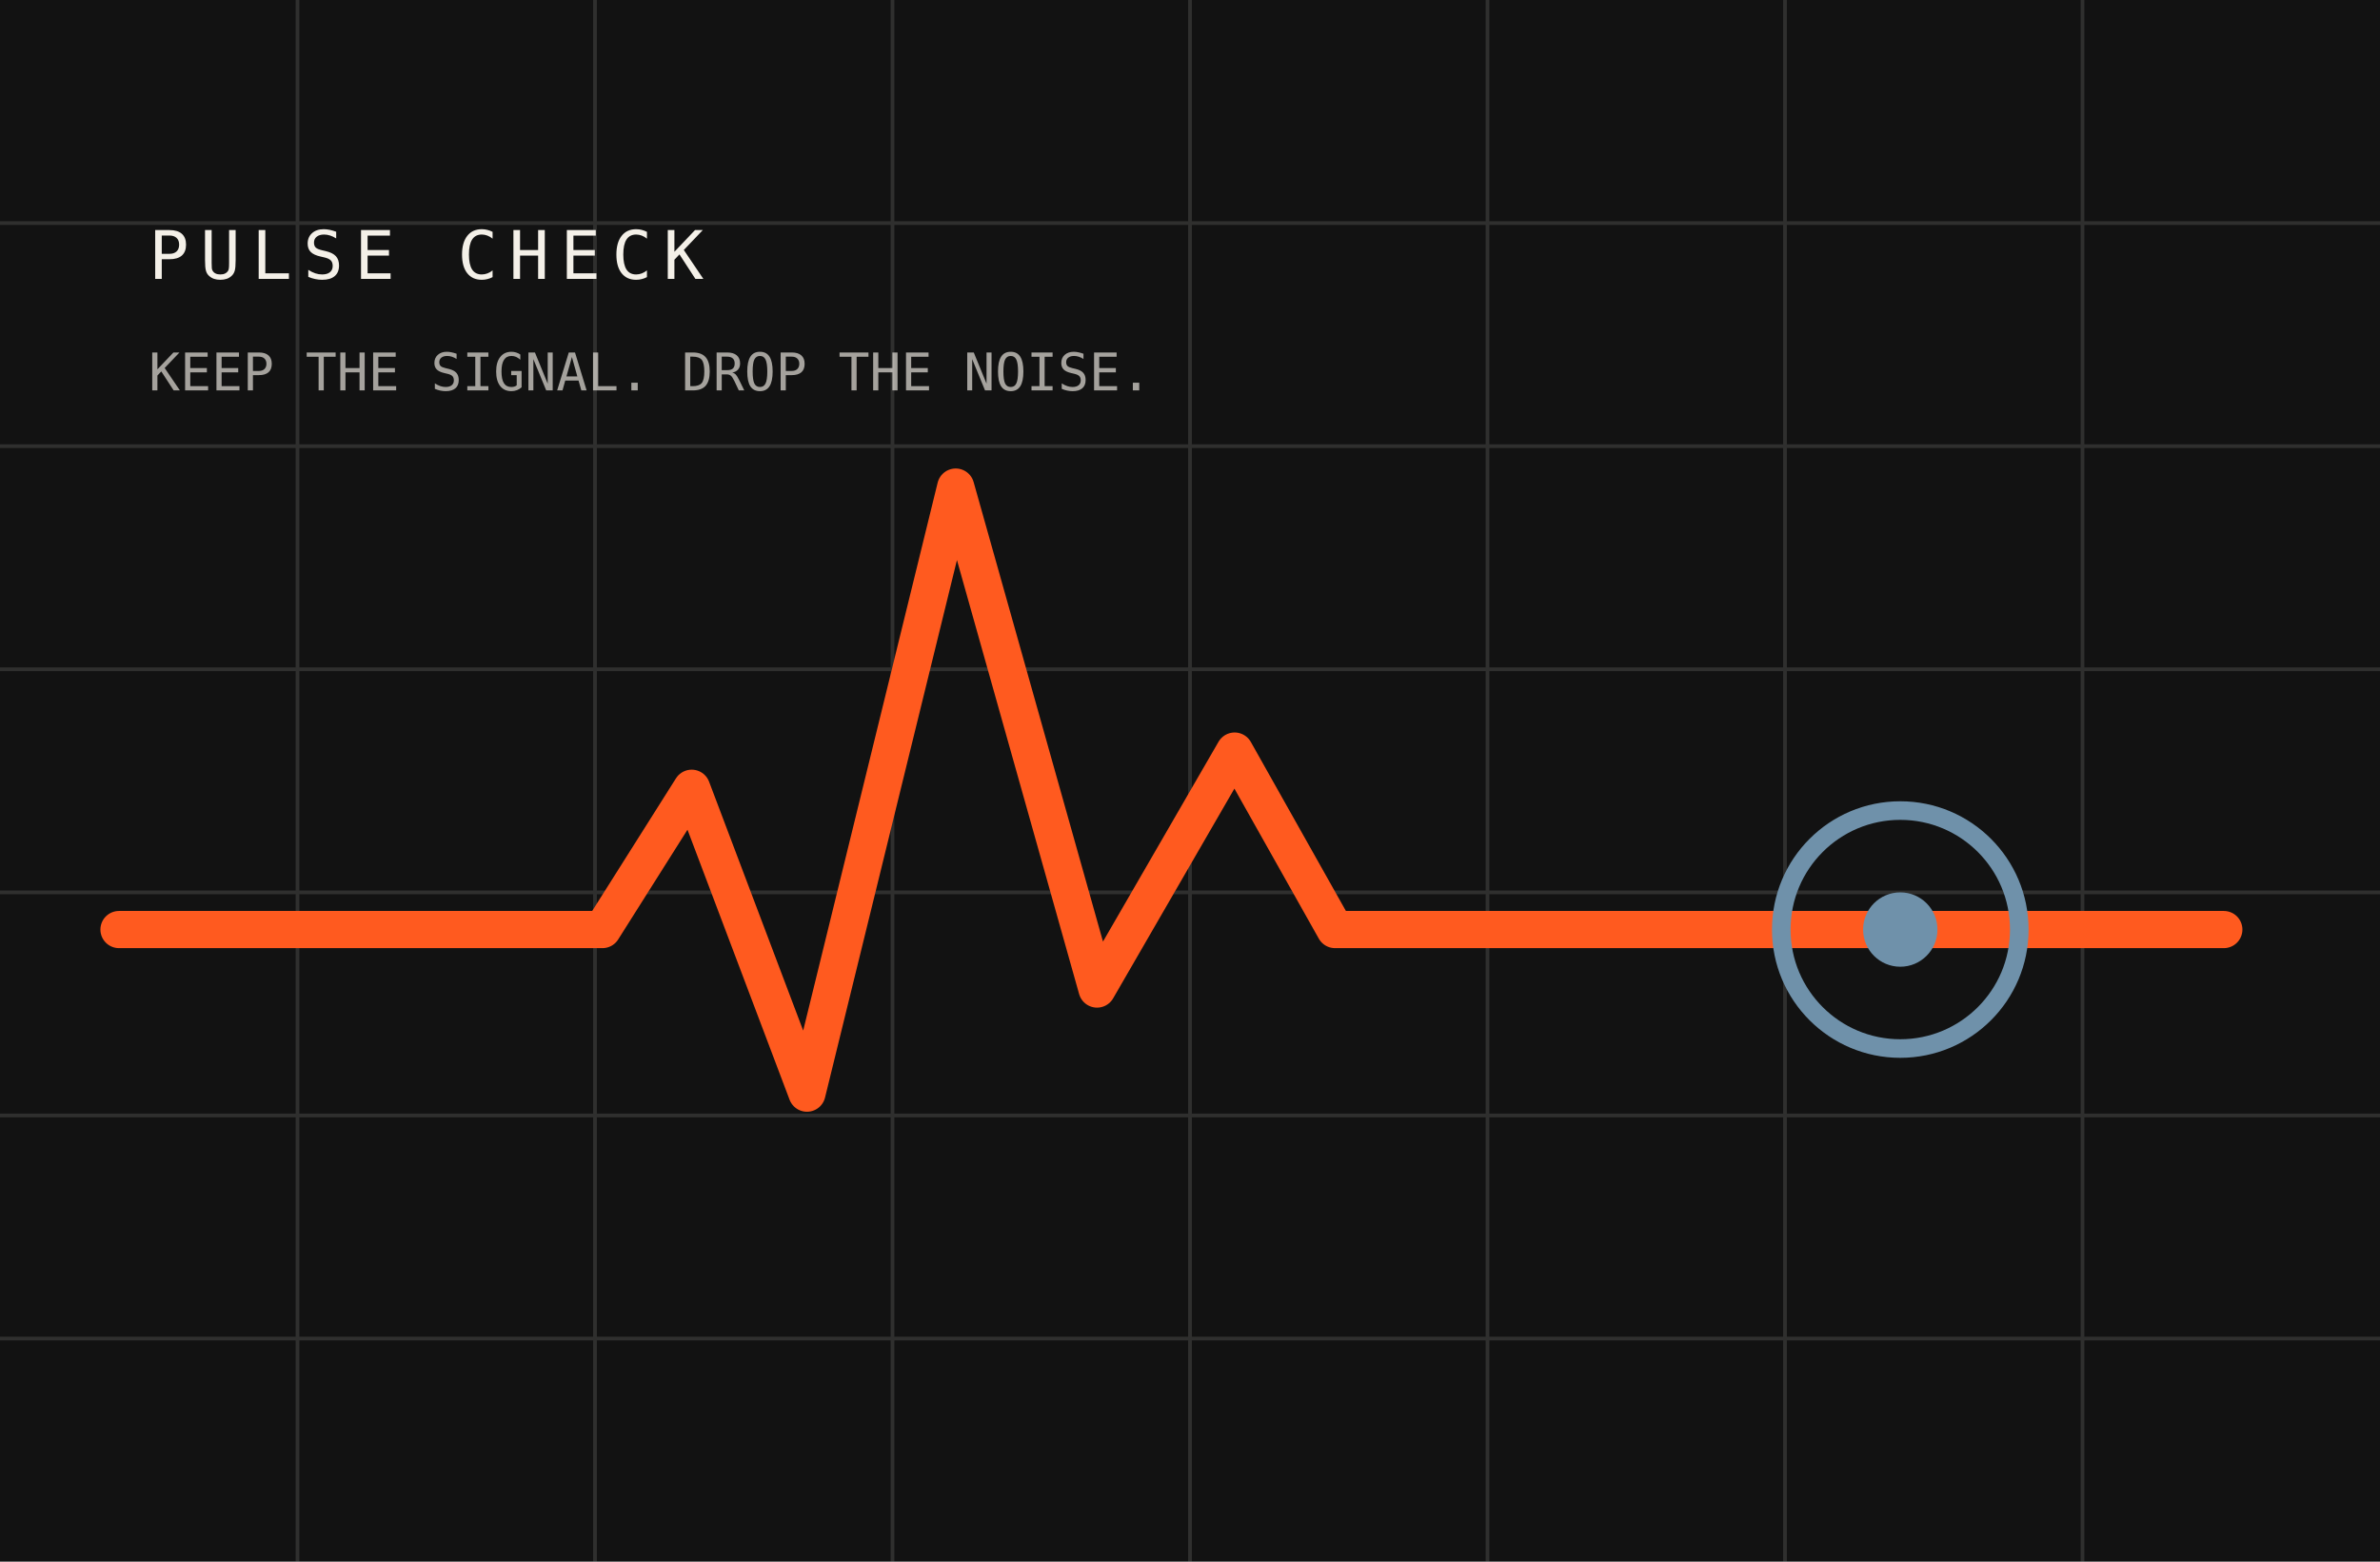
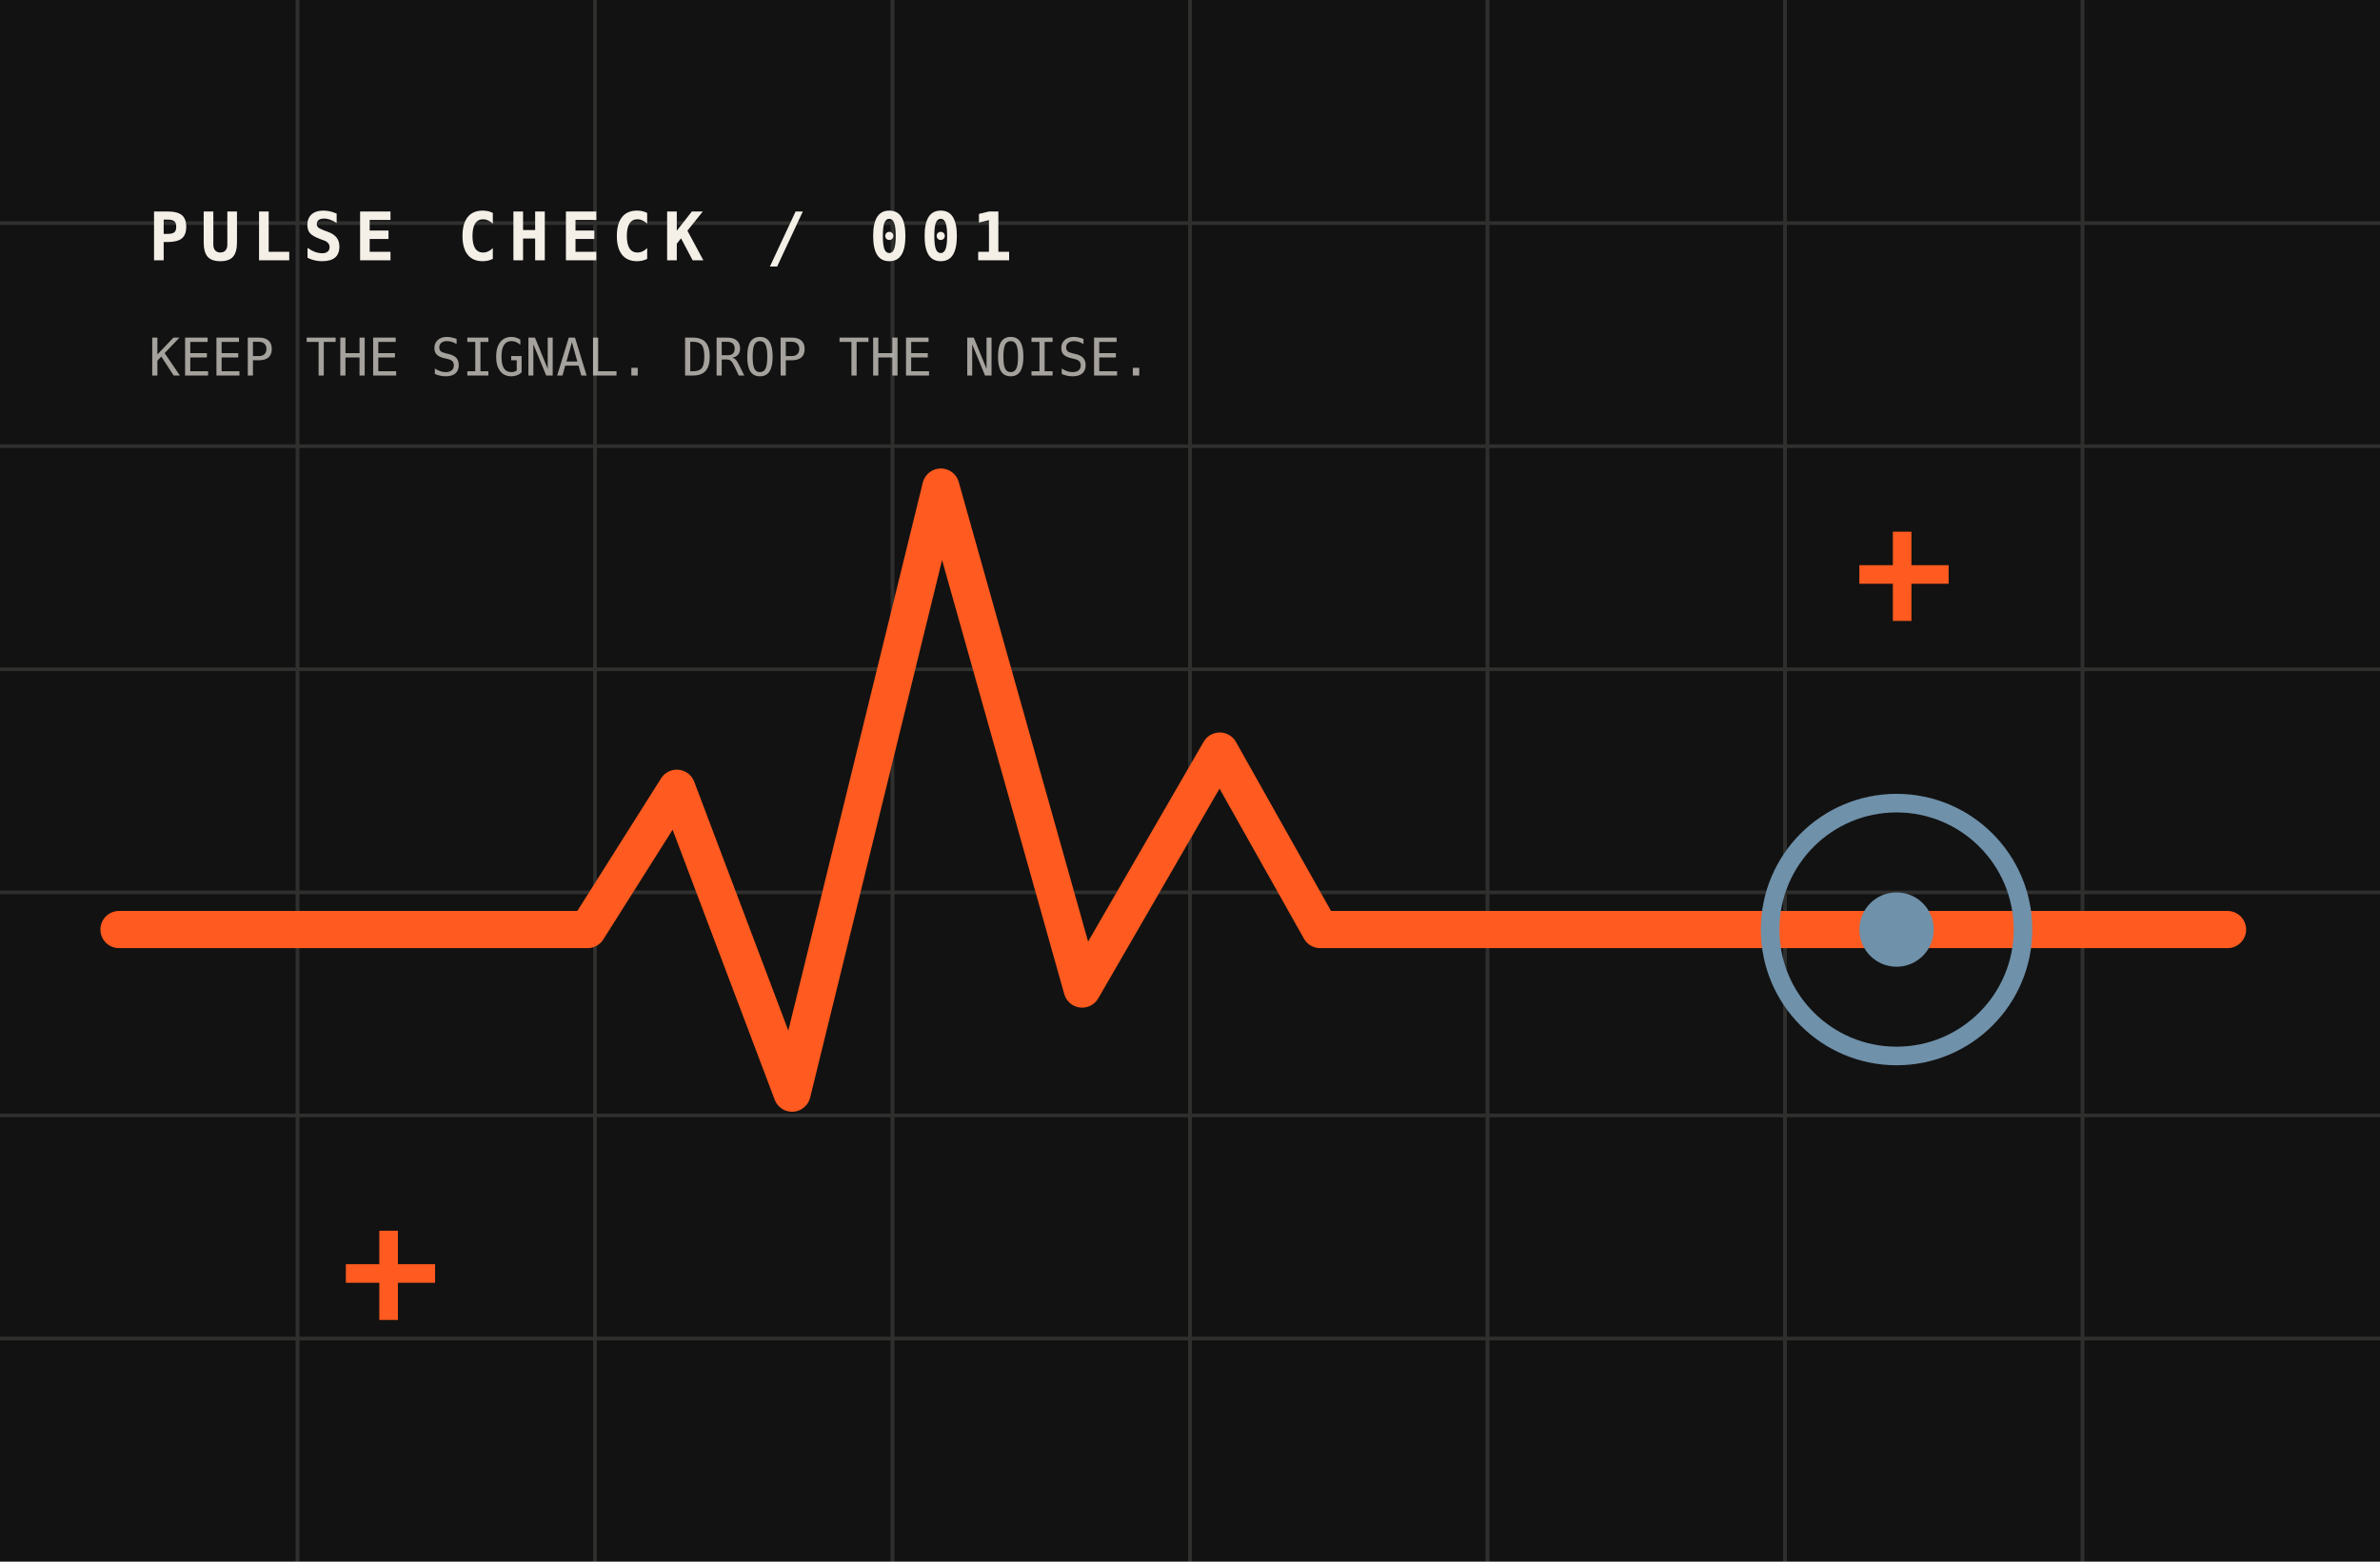
<svg xmlns="http://www.w3.org/2000/svg" viewBox="0 0 640 420" role="img" aria-labelledby="title desc">
  <rect width="640" height="420" fill="#121212" />
  <g stroke="#f4f0e8" stroke-opacity=".13">
    <path d="M0 60h640M0 120h640M0 180h640M0 240h640M0 300h640M0 360h640M80 0v420M160 0v420M240 0v420M320 0v420M400 0v420M480 0v420M560 0v420" />
  </g>
-   <path d="M32 250h130l24-38 31 82 40-163 38 135 37-64 27 48h239" fill="none" stroke="#ff5a1f" stroke-linecap="round" stroke-linejoin="round" stroke-width="10" />
+   <path d="M32 250h126l24-38 31 82 40-163 38 135 37-64 27 48h244" fill="none" stroke="#ff5a1f" stroke-linecap="round" stroke-linejoin="round" stroke-width="10" />
  <g fill="#f4f0e8" font-family="monospace">
-     <text x="40" y="75" font-size="18" letter-spacing="3">PULSE CHECK</text>
-     <text x="40" y="105" font-size="14" opacity=".65">KEEP THE SIGNAL. DROP THE NOISE.</text>
+     <text x="40" y="70" font-size="18" font-weight="700" letter-spacing="3">PULSE CHECK / 001</text>
+     <text x="40" y="101" font-size="14" opacity=".65">KEEP THE SIGNAL. DROP THE NOISE.</text>
  </g>
-   <circle cx="511" cy="250" r="32" fill="none" stroke="#6f91aa" stroke-width="5" />
-   <circle cx="511" cy="250" r="10" fill="#6f91aa" />
+   <g fill="#ff5a1f">
+     <path d="M500 152h24v5h-24zM509 143h5v24h-5z" />
+     <path d="M93 340h24v5H93zM102 331h5v24h-5z" />
+   </g>
+   <circle cx="510" cy="250" r="34" fill="none" stroke="#6f91aa" stroke-width="5" />
+   <circle cx="510" cy="250" r="10" fill="#6f91aa" />
</svg>
